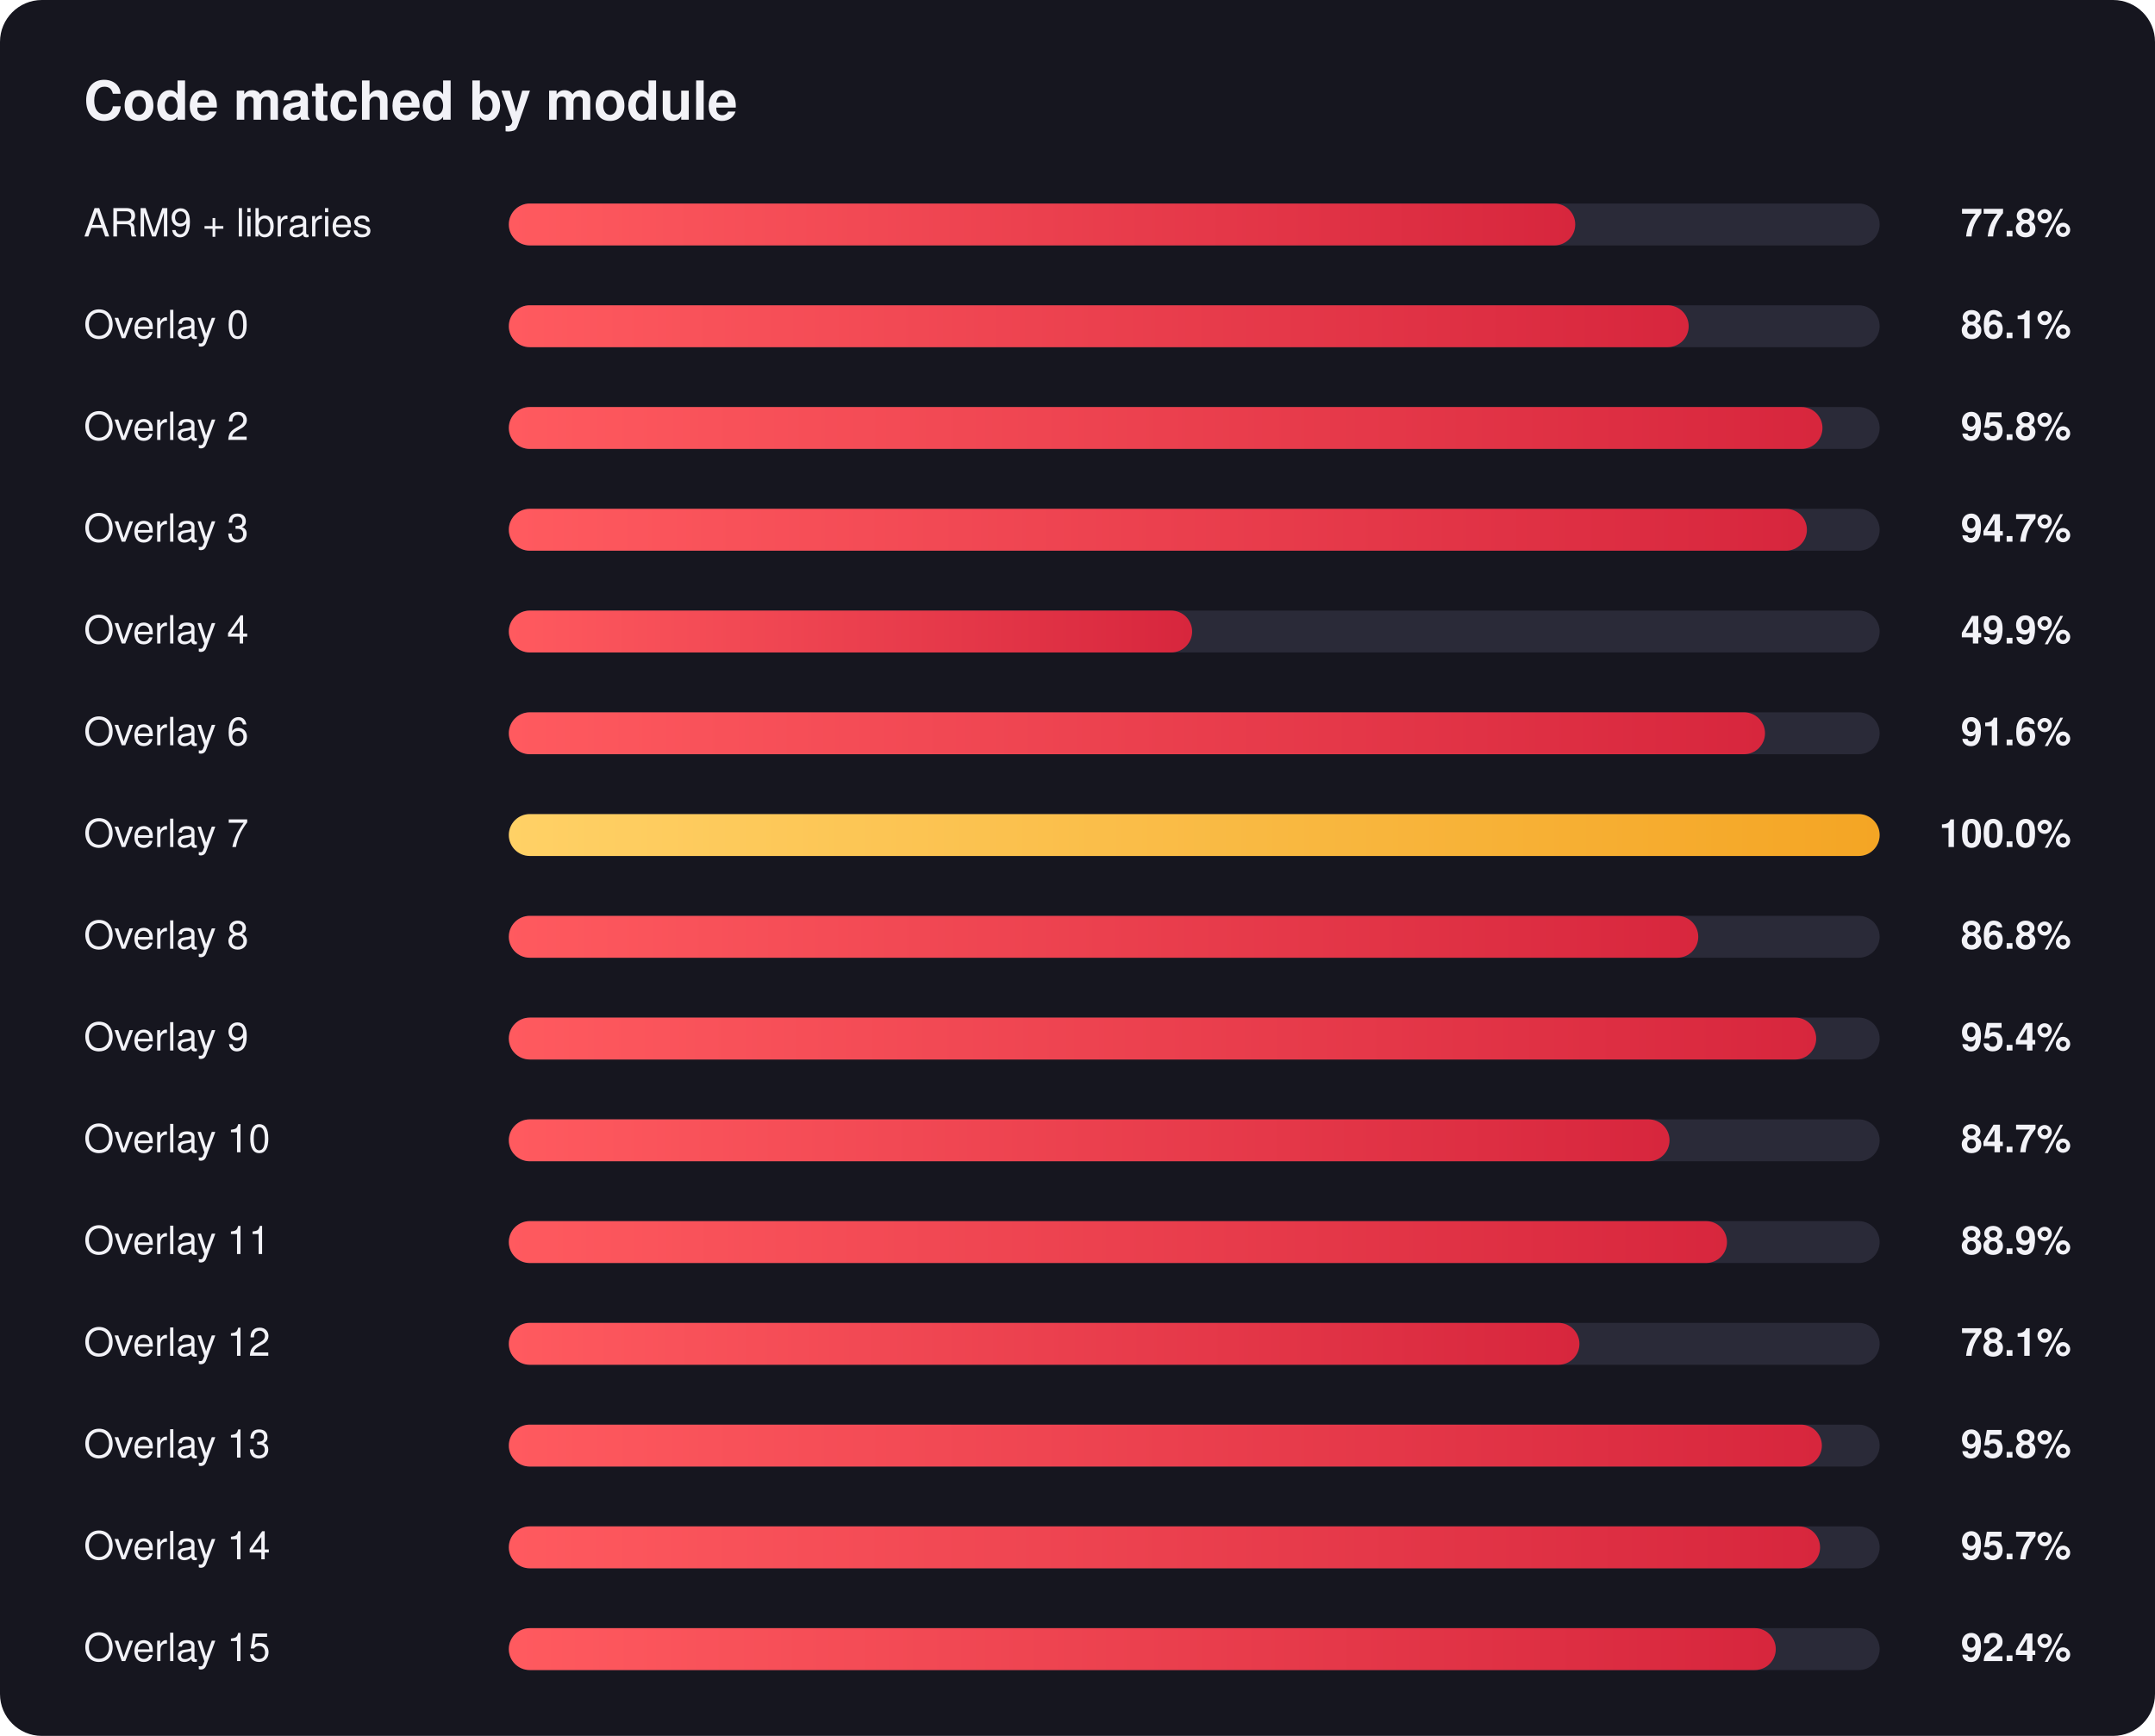
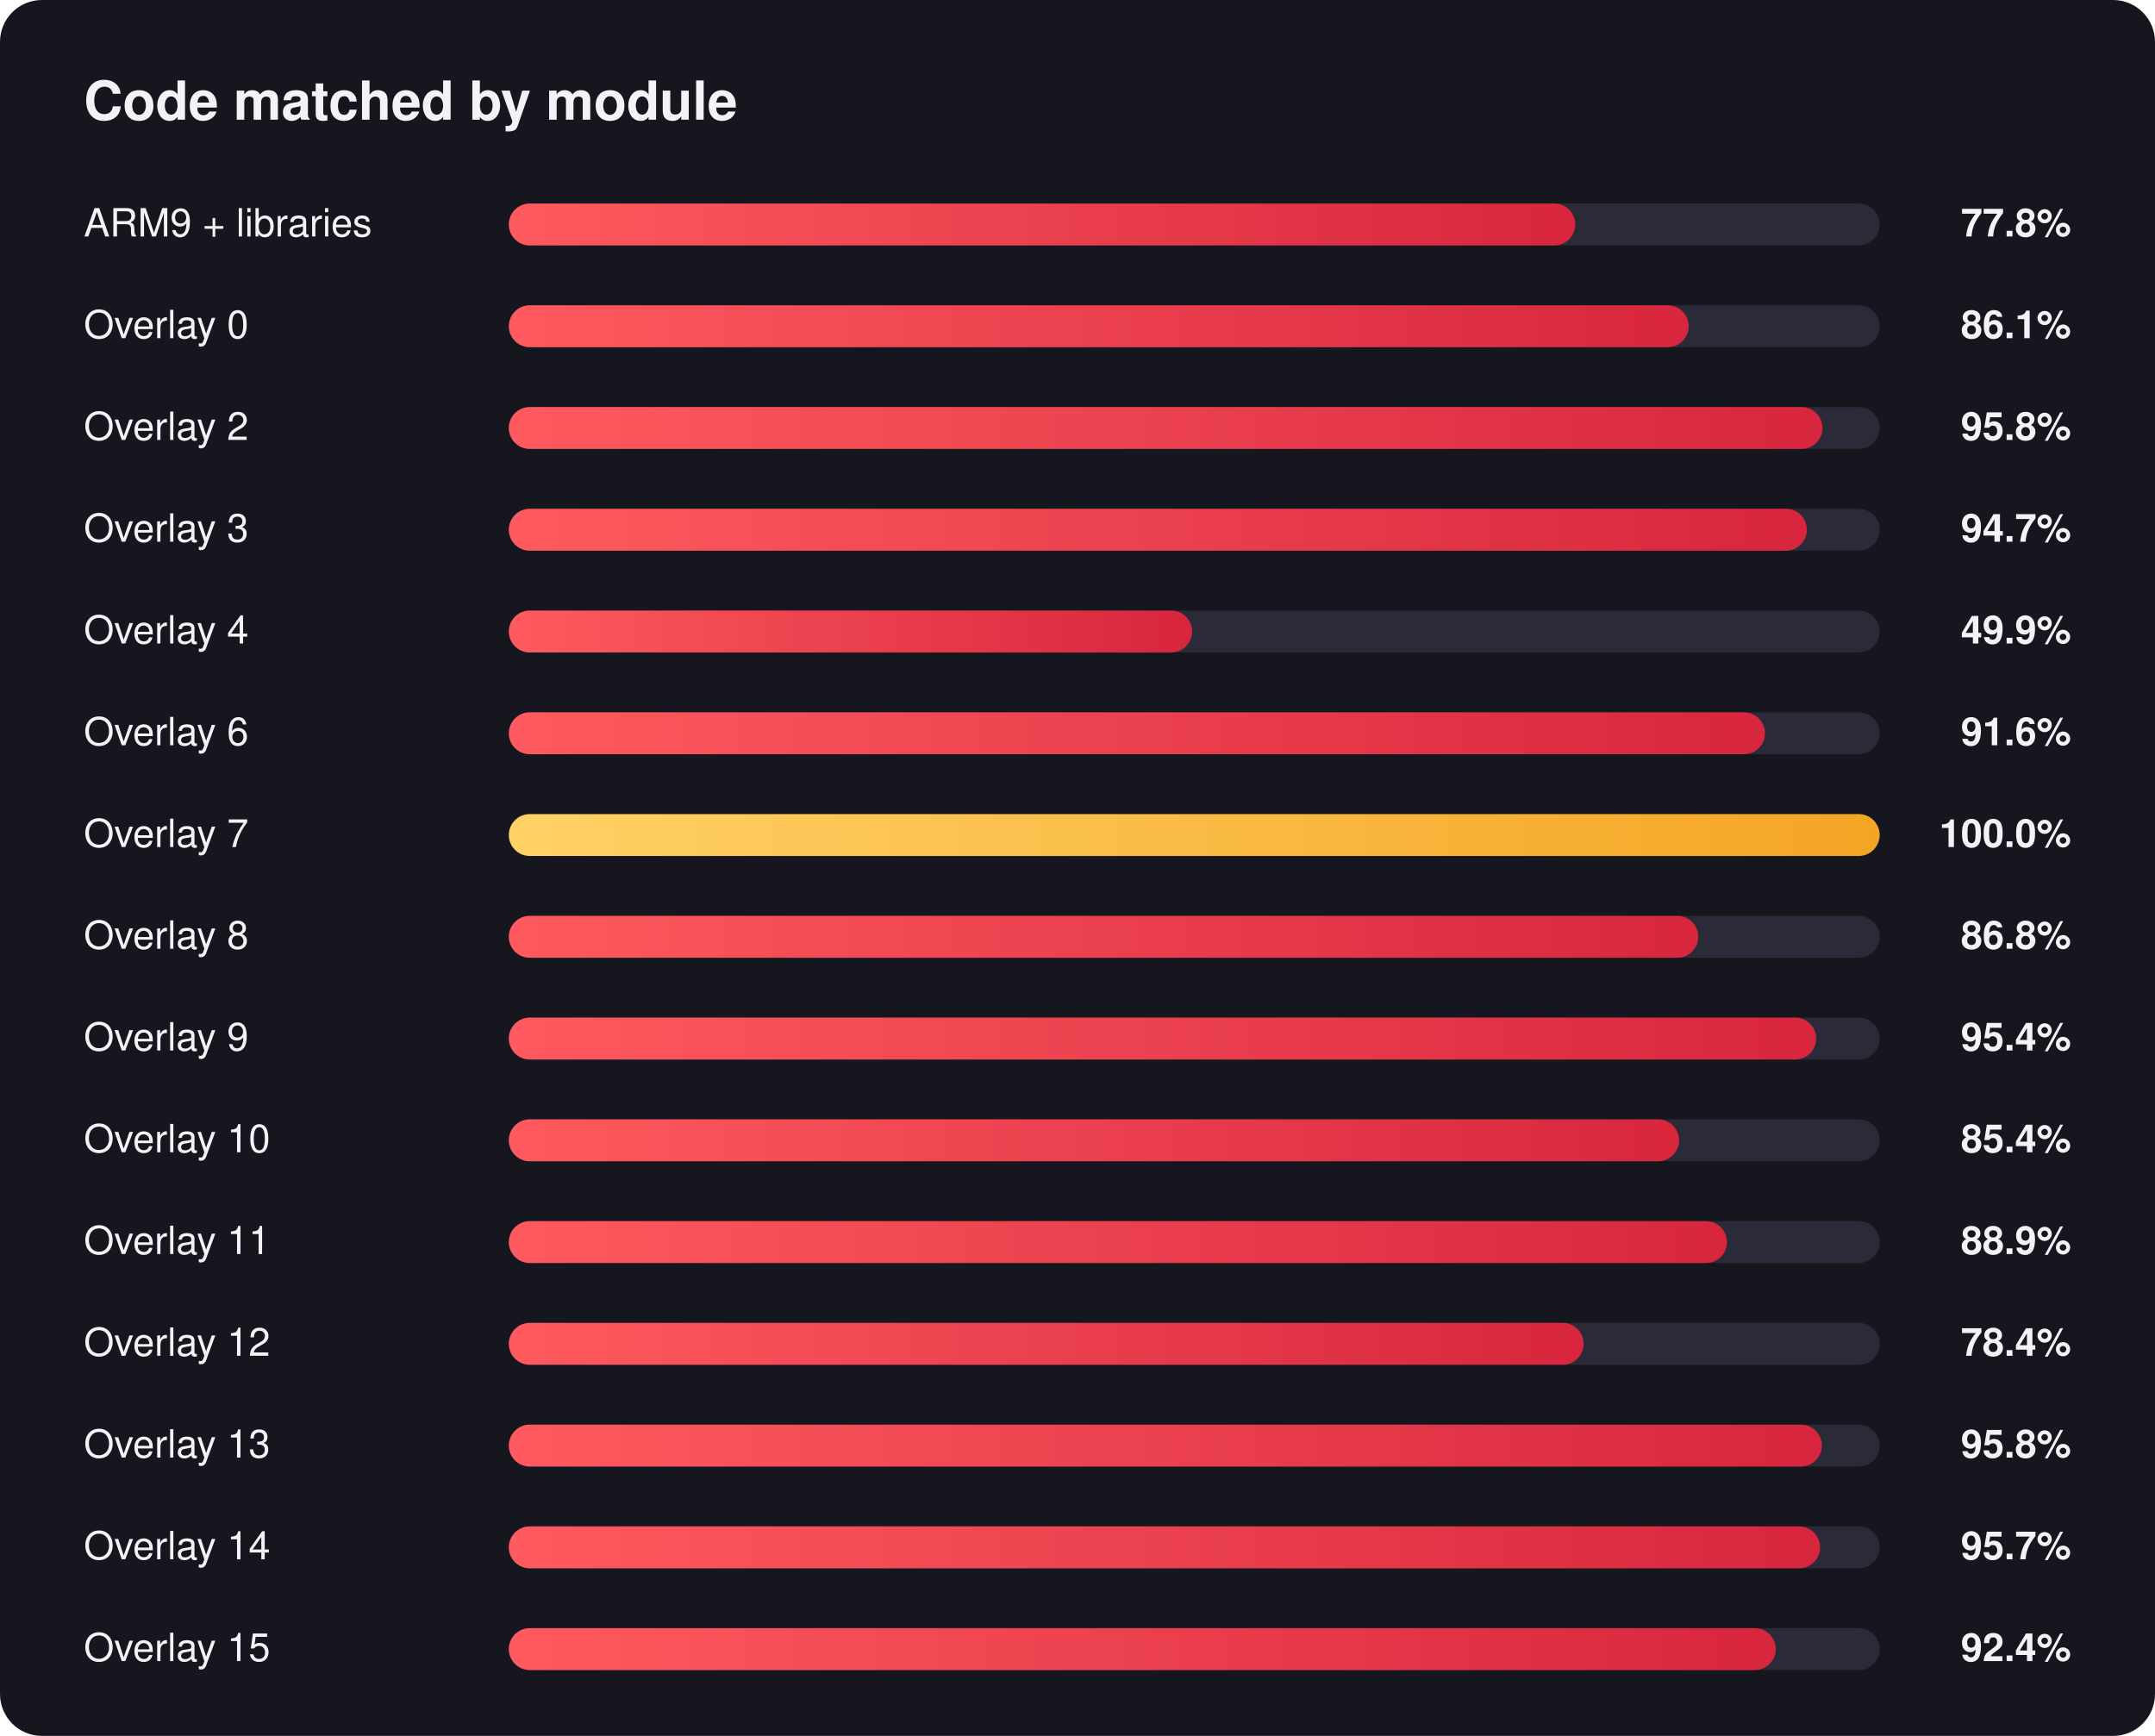
<svg xmlns="http://www.w3.org/2000/svg" width="720" height="580" viewBox="0 0 720 580" font-family="Segoe UI, Helvetica, Arial, sans-serif">
  <defs>
    <linearGradient id="red" x1="0" x2="1" y1="0" y2="0">
      <stop offset="0" stop-color="#ff5a5f" />
      <stop offset="1" stop-color="#d7263d" />
    </linearGradient>
    <linearGradient id="gold" x1="0" x2="1" y1="0" y2="0">
      <stop offset="0" stop-color="#ffd166" />
      <stop offset="1" stop-color="#f4a524" />
    </linearGradient>
  </defs>
  <rect width="720" height="580" rx="14" fill="#16161f" />
  <text x="28" y="40" fill="#f2f2f7" font-size="18" font-weight="700">Code matched by module</text>
  <text x="28" y="79" fill="#f2f2f7" font-size="13">ARM9 + libraries</text>
  <text x="692" y="79" fill="#f2f2f7" font-size="13" font-weight="600" text-anchor="end">77.8%</text>
  <rect x="170" y="68" width="458" height="14" rx="7.0" fill="#2a2a38" />
  <rect x="170" y="68" width="356.3" height="14" rx="7.0" fill="url(#red)" />
  <text x="28" y="113" fill="#f2f2f7" font-size="13">Overlay 0</text>
  <text x="692" y="113" fill="#f2f2f7" font-size="13" font-weight="600" text-anchor="end">86.1%</text>
  <rect x="170" y="102" width="458" height="14" rx="7.0" fill="#2a2a38" />
  <rect x="170" y="102" width="394.2" height="14" rx="7.0" fill="url(#red)" />
  <text x="28" y="147" fill="#f2f2f7" font-size="13">Overlay 2</text>
  <text x="692" y="147" fill="#f2f2f7" font-size="13" font-weight="600" text-anchor="end">95.8%</text>
  <rect x="170" y="136" width="458" height="14" rx="7.0" fill="#2a2a38" />
  <rect x="170" y="136" width="438.9" height="14" rx="7.0" fill="url(#red)" />
  <text x="28" y="181" fill="#f2f2f7" font-size="13">Overlay 3</text>
  <text x="692" y="181" fill="#f2f2f7" font-size="13" font-weight="600" text-anchor="end">94.7%</text>
  <rect x="170" y="170" width="458" height="14" rx="7.0" fill="#2a2a38" />
  <rect x="170" y="170" width="433.7" height="14" rx="7.0" fill="url(#red)" />
  <text x="28" y="215" fill="#f2f2f7" font-size="13">Overlay 4</text>
  <text x="692" y="215" fill="#f2f2f7" font-size="13" font-weight="600" text-anchor="end">49.9%</text>
  <rect x="170" y="204" width="458" height="14" rx="7.0" fill="#2a2a38" />
  <rect x="170" y="204" width="228.3" height="14" rx="7.0" fill="url(#red)" />
  <text x="28" y="249" fill="#f2f2f7" font-size="13">Overlay 6</text>
  <text x="692" y="249" fill="#f2f2f7" font-size="13" font-weight="600" text-anchor="end">91.6%</text>
  <rect x="170" y="238" width="458" height="14" rx="7.0" fill="#2a2a38" />
  <rect x="170" y="238" width="419.7" height="14" rx="7.0" fill="url(#red)" />
  <text x="28" y="283" fill="#f2f2f7" font-size="13">Overlay 7</text>
  <text x="692" y="283" fill="#f2f2f7" font-size="13" font-weight="600" text-anchor="end">100.0%</text>
  <rect x="170" y="272" width="458" height="14" rx="7.0" fill="#2a2a38" />
  <rect x="170" y="272" width="458.0" height="14" rx="7.0" fill="url(#gold)" />
  <text x="28" y="317" fill="#f2f2f7" font-size="13">Overlay 8</text>
  <text x="692" y="317" fill="#f2f2f7" font-size="13" font-weight="600" text-anchor="end">86.8%</text>
  <rect x="170" y="306" width="458" height="14" rx="7.0" fill="#2a2a38" />
  <rect x="170" y="306" width="397.4" height="14" rx="7.0" fill="url(#red)" />
  <text x="28" y="351" fill="#f2f2f7" font-size="13">Overlay 9</text>
  <text x="692" y="351" fill="#f2f2f7" font-size="13" font-weight="600" text-anchor="end">95.4%</text>
  <rect x="170" y="340" width="458" height="14" rx="7.0" fill="#2a2a38" />
  <rect x="170" y="340" width="436.8" height="14" rx="7.0" fill="url(#red)" />
  <text x="28" y="385" fill="#f2f2f7" font-size="13">Overlay 10</text>
-   <text x="692" y="385" fill="#f2f2f7" font-size="13" font-weight="600" text-anchor="end">84.7%</text>
+   <text x="692" y="385" fill="#f2f2f7" font-size="13" font-weight="600" text-anchor="end">85.4%</text>
  <rect x="170" y="374" width="458" height="14" rx="7.0" fill="#2a2a38" />
-   <rect x="170" y="374" width="387.8" height="14" rx="7.0" fill="url(#red)" />
+   <rect x="170" y="374" width="391.0" height="14" rx="7.0" fill="url(#red)" />
  <text x="28" y="419" fill="#f2f2f7" font-size="13">Overlay 11</text>
  <text x="692" y="419" fill="#f2f2f7" font-size="13" font-weight="600" text-anchor="end">88.9%</text>
  <rect x="170" y="408" width="458" height="14" rx="7.0" fill="#2a2a38" />
  <rect x="170" y="408" width="407.0" height="14" rx="7.0" fill="url(#red)" />
  <text x="28" y="453" fill="#f2f2f7" font-size="13">Overlay 12</text>
-   <text x="692" y="453" fill="#f2f2f7" font-size="13" font-weight="600" text-anchor="end">78.1%</text>
+   <text x="692" y="453" fill="#f2f2f7" font-size="13" font-weight="600" text-anchor="end">78.4%</text>
  <rect x="170" y="442" width="458" height="14" rx="7.0" fill="#2a2a38" />
-   <rect x="170" y="442" width="357.7" height="14" rx="7.0" fill="url(#red)" />
+   <rect x="170" y="442" width="359.1" height="14" rx="7.0" fill="url(#red)" />
  <text x="28" y="487" fill="#f2f2f7" font-size="13">Overlay 13</text>
  <text x="692" y="487" fill="#f2f2f7" font-size="13" font-weight="600" text-anchor="end">95.8%</text>
  <rect x="170" y="476" width="458" height="14" rx="7.0" fill="#2a2a38" />
  <rect x="170" y="476" width="438.7" height="14" rx="7.0" fill="url(#red)" />
  <text x="28" y="521" fill="#f2f2f7" font-size="13">Overlay 14</text>
  <text x="692" y="521" fill="#f2f2f7" font-size="13" font-weight="600" text-anchor="end">95.7%</text>
  <rect x="170" y="510" width="458" height="14" rx="7.0" fill="#2a2a38" />
  <rect x="170" y="510" width="438.1" height="14" rx="7.0" fill="url(#red)" />
  <text x="28" y="555" fill="#f2f2f7" font-size="13">Overlay 15</text>
  <text x="692" y="555" fill="#f2f2f7" font-size="13" font-weight="600" text-anchor="end">92.4%</text>
  <rect x="170" y="544" width="458" height="14" rx="7.0" fill="#2a2a38" />
  <rect x="170" y="544" width="423.3" height="14" rx="7.0" fill="url(#red)" />
</svg>
